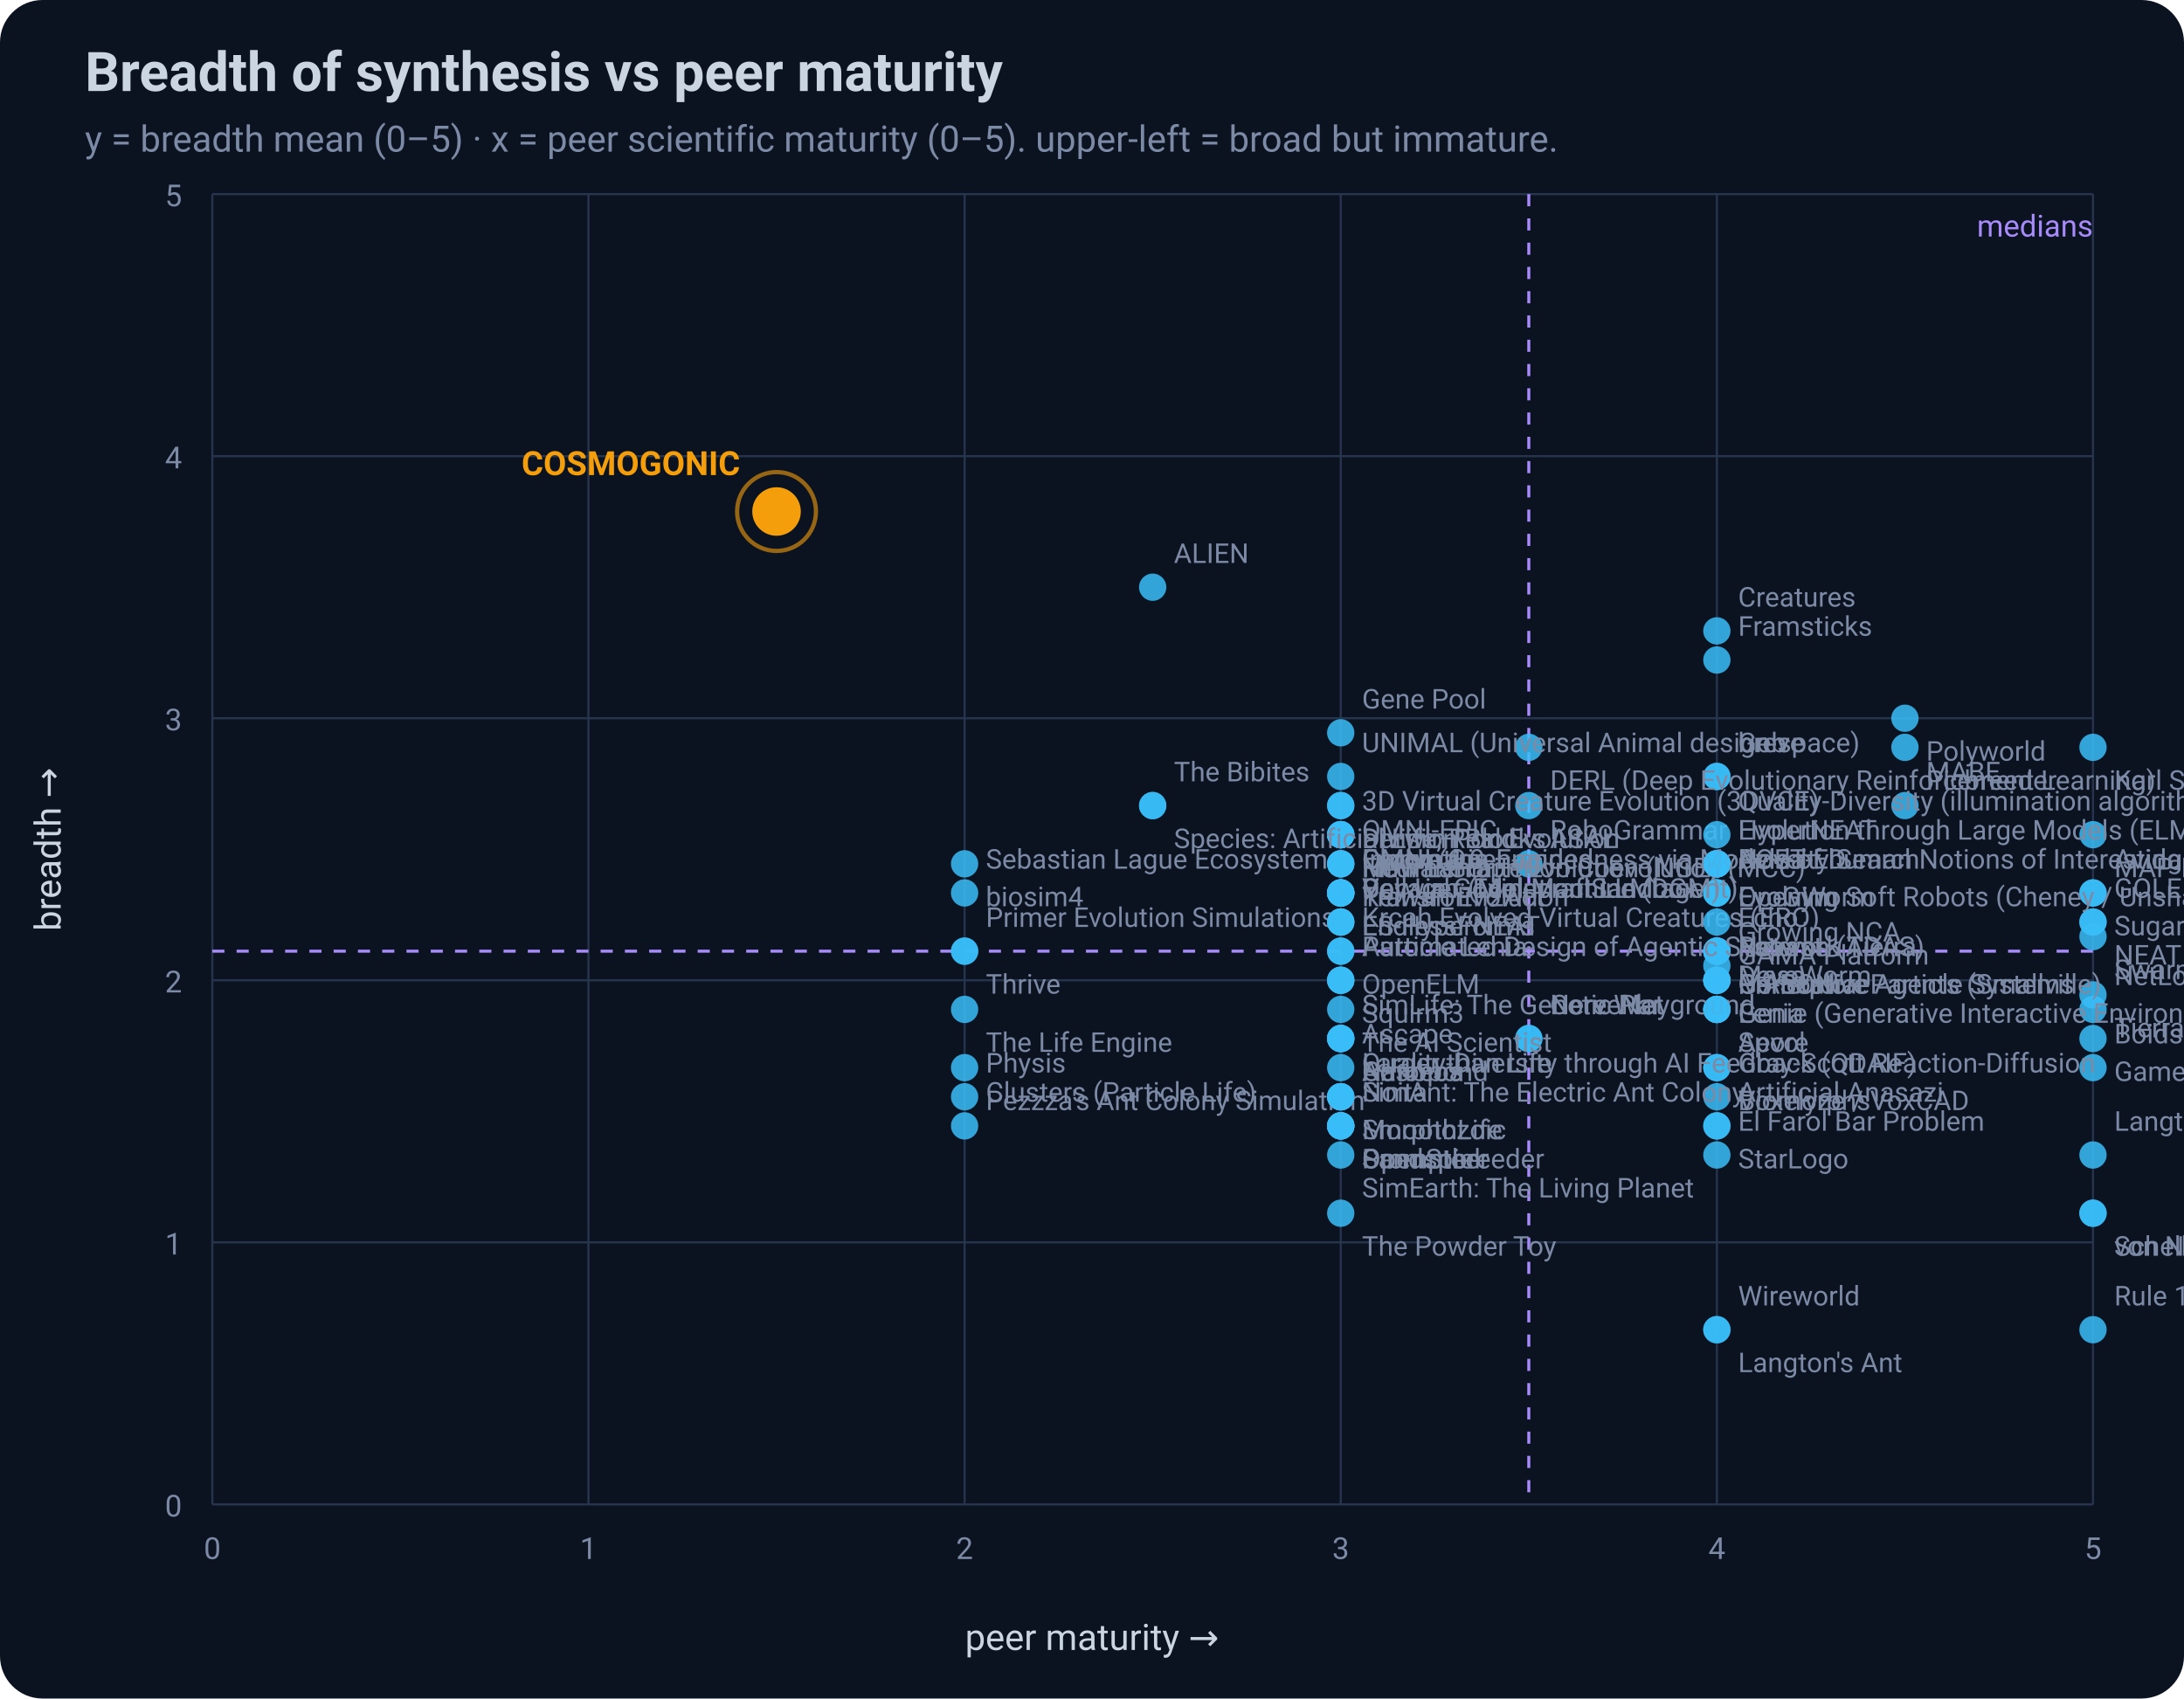
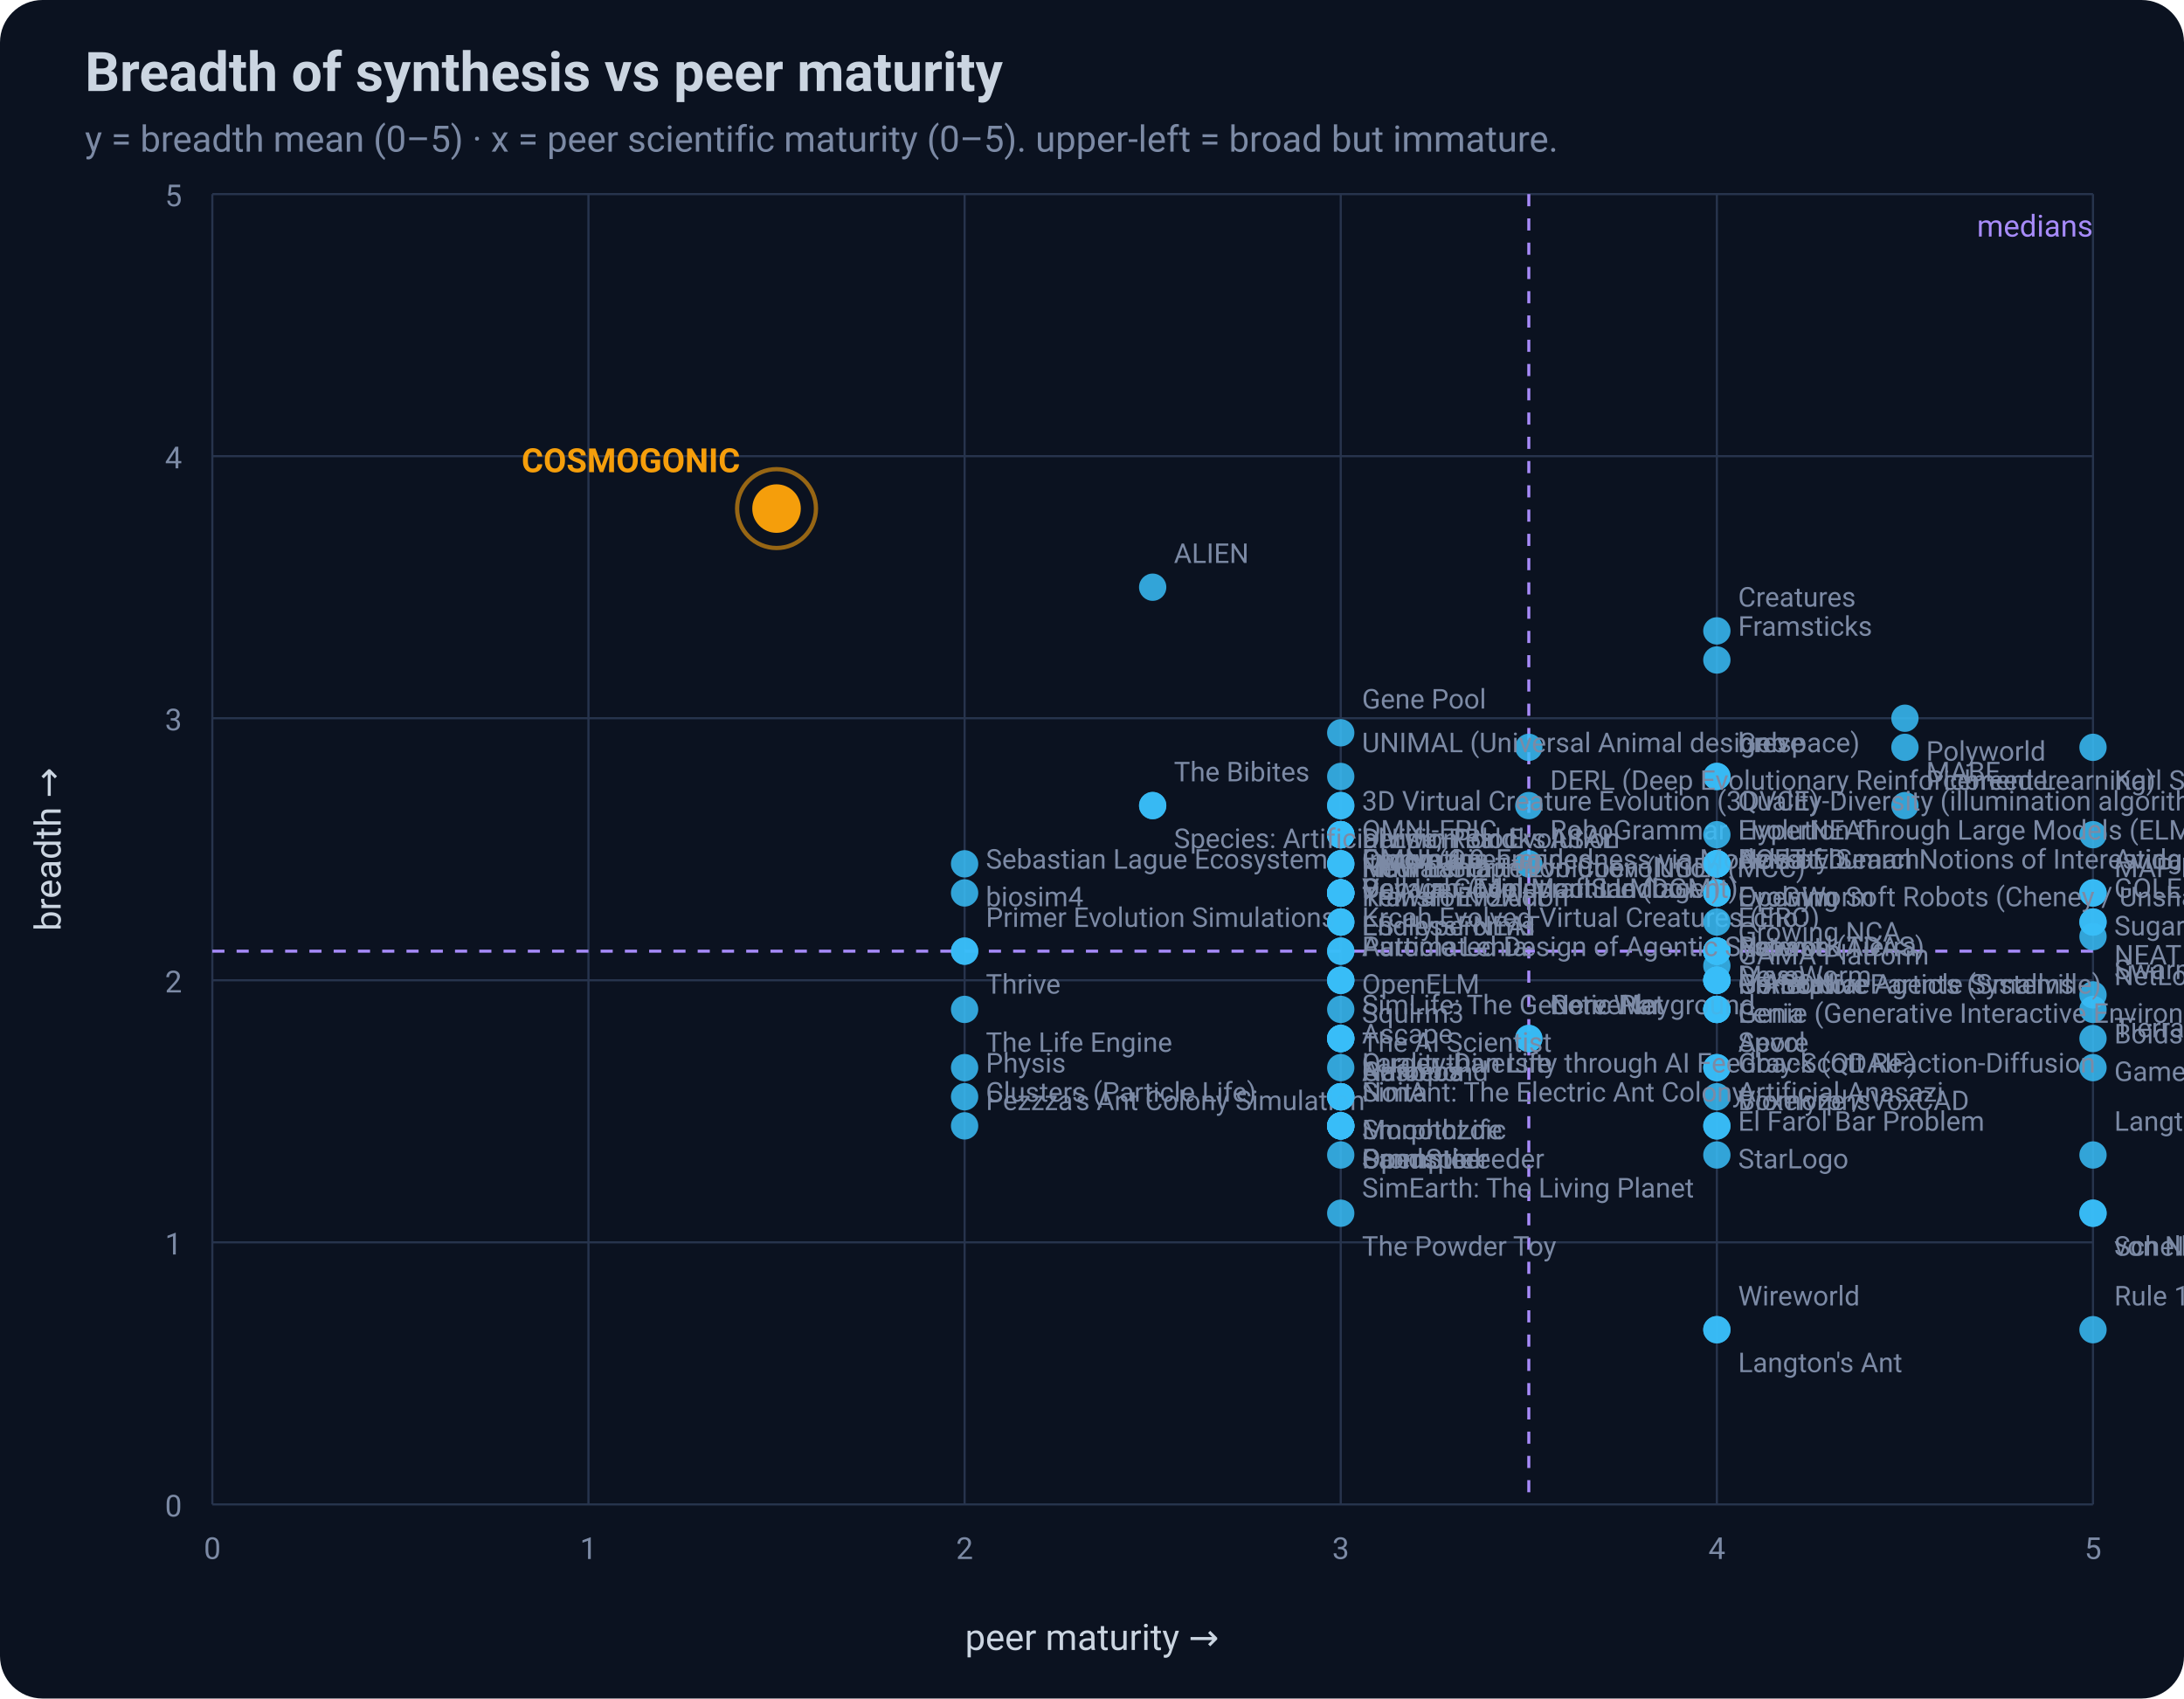
<svg xmlns="http://www.w3.org/2000/svg" viewBox="0 0 720 560" font-family="ui-sans-serif,system-ui,Segoe UI,Roboto,sans-serif" role="img" aria-label="Breadth vs peer maturity scatter">
  <rect width="720" height="560" rx="14" fill="#0b1220" />
  <text x="28" y="30" fill="#cbd5e1" font-size="18" font-weight="700">Breadth of synthesis vs peer maturity</text>
  <text x="28" y="50" fill="#7c8aa5" font-size="12">y = breadth mean (0–5) · x = peer scientific maturity (0–5). upper-left = broad but immature.</text>
  <line x1="70" y1="64" x2="70" y2="496" stroke="#27344d" stroke-width="0.7" />
  <line x1="70" y1="496" x2="690" y2="496" stroke="#27344d" stroke-width="0.7" />
  <text x="70" y="514" fill="#7c8aa5" font-size="10" text-anchor="middle">0</text>
  <text x="60" y="500" fill="#7c8aa5" font-size="10" text-anchor="end">0</text>
  <line x1="194" y1="64" x2="194" y2="496" stroke="#27344d" stroke-width="0.7" />
  <line x1="70" y1="409.6" x2="690" y2="409.6" stroke="#27344d" stroke-width="0.7" />
  <text x="194" y="514" fill="#7c8aa5" font-size="10" text-anchor="middle">1</text>
  <text x="60" y="413.6" fill="#7c8aa5" font-size="10" text-anchor="end">1</text>
  <line x1="318" y1="64" x2="318" y2="496" stroke="#27344d" stroke-width="0.7" />
  <line x1="70" y1="323.2" x2="690" y2="323.2" stroke="#27344d" stroke-width="0.7" />
  <text x="318" y="514" fill="#7c8aa5" font-size="10" text-anchor="middle">2</text>
  <text x="60" y="327.2" fill="#7c8aa5" font-size="10" text-anchor="end">2</text>
  <line x1="442" y1="64" x2="442" y2="496" stroke="#27344d" stroke-width="0.7" />
  <line x1="70" y1="236.8" x2="690" y2="236.8" stroke="#27344d" stroke-width="0.7" />
  <text x="442" y="514" fill="#7c8aa5" font-size="10" text-anchor="middle">3</text>
  <text x="60" y="240.8" fill="#7c8aa5" font-size="10" text-anchor="end">3</text>
  <line x1="566" y1="64" x2="566" y2="496" stroke="#27344d" stroke-width="0.7" />
  <line x1="70" y1="150.4" x2="690" y2="150.4" stroke="#27344d" stroke-width="0.7" />
  <text x="566" y="514" fill="#7c8aa5" font-size="10" text-anchor="middle">4</text>
  <text x="60" y="154.4" fill="#7c8aa5" font-size="10" text-anchor="end">4</text>
  <line x1="690" y1="64" x2="690" y2="496" stroke="#27344d" stroke-width="0.7" />
  <line x1="70" y1="64" x2="690" y2="64" stroke="#27344d" stroke-width="0.7" />
  <text x="690" y="514" fill="#7c8aa5" font-size="10" text-anchor="middle">5</text>
  <text x="60" y="68" fill="#7c8aa5" font-size="10" text-anchor="end">5</text>
  <line x1="504" y1="64" x2="504" y2="496" stroke="#a78bfa" stroke-dasharray="4 4" stroke-width="1" />
  <line x1="70" y1="313.6" x2="690" y2="313.6" stroke="#a78bfa" stroke-dasharray="4 4" stroke-width="1" />
  <text x="690" y="78" fill="#a78bfa" font-size="10" text-anchor="end">medians</text>
  <text x="360" y="544" fill="#cbd5e1" font-size="12" text-anchor="middle">peer maturity →</text>
  <text x="20" y="280" fill="#cbd5e1" font-size="12" text-anchor="middle" transform="rotate(-90 20 280)">breadth →</text>
-   <circle cx="256" cy="168.64" r="8" fill="#f59e0b" />
-   <circle cx="256" cy="168.64" r="13" fill="none" stroke="#f59e0b" stroke-width="1.4" opacity="0.6" />
-   <text x="244" y="156.64" fill="#f59e0b" font-size="11" font-weight="700" text-anchor="end">COSMOGONIC</text>
+   <circle cx="256" cy="167.68" r="8" fill="#f59e0b" />
+   <circle cx="256" cy="167.68" r="13" fill="none" stroke="#f59e0b" stroke-width="1.4" opacity="0.6" />
+   <text x="244" y="155.68" fill="#f59e0b" font-size="11" font-weight="700" text-anchor="end">COSMOGONIC</text>
  <circle cx="690" cy="342.4" r="4.5" fill="#38bdf8" opacity="0.85" />
  <text x="697" y="356.4" fill="#7c8aa5" font-size="9">Game of Life</text>
  <circle cx="690" cy="352" r="4.5" fill="#38bdf8" opacity="0.85" />
  <text x="697" y="344" fill="#7c8aa5" font-size="9">Boids</text>
  <circle cx="566" cy="352" r="4.5" fill="#38bdf8" opacity="0.85" />
  <text x="573" y="366" fill="#7c8aa5" font-size="9">Biomorphs</text>
  <circle cx="504" cy="342.4" r="4.5" fill="#38bdf8" opacity="0.85" />
  <text x="511" y="334.4" fill="#7c8aa5" font-size="9">Core War</text>
  <circle cx="690" cy="328" r="4.5" fill="#38bdf8" opacity="0.85" />
  <text x="697" y="342" fill="#7c8aa5" font-size="9">Tierra</text>
  <circle cx="690" cy="294.4" r="4.5" fill="#38bdf8" opacity="0.85" />
  <text x="697" y="286.4" fill="#7c8aa5" font-size="9">Avida</text>
  <circle cx="628" cy="236.8" r="4.5" fill="#38bdf8" opacity="0.85" />
  <text x="635" y="250.8" fill="#7c8aa5" font-size="9">Polyworld</text>
  <circle cx="566" cy="217.6" r="4.5" fill="#38bdf8" opacity="0.85" />
  <text x="573" y="209.6" fill="#7c8aa5" font-size="9">Framsticks</text>
  <circle cx="690" cy="246.4" r="4.5" fill="#38bdf8" opacity="0.85" />
  <text x="697" y="260.4" fill="#7c8aa5" font-size="9">Karl Sims VC</text>
  <circle cx="566" cy="208" r="4.5" fill="#38bdf8" opacity="0.85" />
  <text x="573" y="200" fill="#7c8aa5" font-size="9">Creatures</text>
  <circle cx="442" cy="265.6" r="4.5" fill="#38bdf8" opacity="0.85" />
  <text x="449" y="279.6" fill="#7c8aa5" font-size="9">Darwin Pond</text>
  <circle cx="442" cy="241.6" r="4.5" fill="#38bdf8" opacity="0.85" />
  <text x="449" y="233.6" fill="#7c8aa5" font-size="9">Gene Pool</text>
  <circle cx="690" cy="294.4" r="4.5" fill="#38bdf8" opacity="0.85" />
  <text x="697" y="308.4" fill="#7c8aa5" font-size="9">Sugarscape</text>
  <circle cx="566" cy="313.6" r="4.5" fill="#38bdf8" opacity="0.85" />
  <text x="573" y="305.6" fill="#7c8aa5" font-size="9">Echo</text>
  <circle cx="690" cy="308.8" r="4.5" fill="#38bdf8" opacity="0.85" />
  <text x="697" y="322.8" fill="#7c8aa5" font-size="9">Swarm</text>
  <circle cx="566" cy="256" r="4.5" fill="#38bdf8" opacity="0.85" />
  <text x="573" y="248" fill="#7c8aa5" font-size="9">breve</text>
  <circle cx="628" cy="246.4" r="4.5" fill="#38bdf8" opacity="0.85" />
  <text x="635" y="260.4" fill="#7c8aa5" font-size="9">Picbreeder</text>
  <circle cx="628" cy="265.6" r="4.5" fill="#38bdf8" opacity="0.85" />
  <text x="635" y="257.6" fill="#7c8aa5" font-size="9">MABE</text>
  <circle cx="566" cy="323.2" r="4.5" fill="#38bdf8" opacity="0.85" />
  <text x="573" y="337.2" fill="#7c8aa5" font-size="9">Lenia</text>
  <circle cx="566" cy="318.4" r="4.5" fill="#38bdf8" opacity="0.85" />
  <text x="573" y="310.4" fill="#7c8aa5" font-size="9">Growing NCA</text>
  <circle cx="566" cy="284.8" r="4.5" fill="#38bdf8" opacity="0.85" />
  <text x="573" y="298.8" fill="#7c8aa5" font-size="9">OpenWorm</text>
  <circle cx="566" cy="294.4" r="4.5" fill="#38bdf8" opacity="0.85" />
  <text x="573" y="286.4" fill="#7c8aa5" font-size="9">POET</text>
  <circle cx="566" cy="284.8" r="4.5" fill="#38bdf8" opacity="0.85" />
  <text x="573" y="298.8" fill="#7c8aa5" font-size="9">EvoGym</text>
  <circle cx="380" cy="193.6" r="4.5" fill="#38bdf8" opacity="0.85" />
  <text x="387" y="185.6" fill="#7c8aa5" font-size="9">ALIEN</text>
  <circle cx="504" cy="265.6" r="4.5" fill="#38bdf8" opacity="0.85" />
  <text x="511" y="279.6" fill="#7c8aa5" font-size="9">ASAL</text>
  <circle cx="566" cy="438.4" r="4.5" fill="#38bdf8" opacity="0.85" />
  <text x="573" y="430.4" fill="#7c8aa5" font-size="9">Wireworld</text>
  <circle cx="566" cy="438.4" r="4.5" fill="#38bdf8" opacity="0.85" />
  <text x="573" y="452.4" fill="#7c8aa5" font-size="9">Langton's Ant</text>
  <circle cx="690" cy="380.8" r="4.5" fill="#38bdf8" opacity="0.85" />
  <text x="697" y="372.8" fill="#7c8aa5" font-size="9">Langton's Loops</text>
  <circle cx="690" cy="400" r="4.5" fill="#38bdf8" opacity="0.85" />
  <text x="697" y="414" fill="#7c8aa5" font-size="9">von Neumann Universal Constructor</text>
  <circle cx="690" cy="438.4" r="4.5" fill="#38bdf8" opacity="0.85" />
  <text x="697" y="430.4" fill="#7c8aa5" font-size="9">Rule 110</text>
  <circle cx="442" cy="361.6" r="4.5" fill="#38bdf8" opacity="0.85" />
  <text x="449" y="375.6" fill="#7c8aa5" font-size="9">SmoothLife</text>
  <circle cx="442" cy="361.6" r="4.5" fill="#38bdf8" opacity="0.85" />
  <text x="449" y="353.6" fill="#7c8aa5" font-size="9">Larger than Life</text>
  <circle cx="442" cy="275.2" r="4.5" fill="#38bdf8" opacity="0.85" />
  <text x="449" y="289.2" fill="#7c8aa5" font-size="9">Flow Lenia</text>
  <circle cx="442" cy="323.2" r="4.5" fill="#38bdf8" opacity="0.85" />
  <text x="449" y="315.2" fill="#7c8aa5" font-size="9">Particle Lenia</text>
  <circle cx="566" cy="313.6" r="4.5" fill="#38bdf8" opacity="0.85" />
  <text x="573" y="327.6" fill="#7c8aa5" font-size="9">Primordial Particle Systems</text>
  <circle cx="566" cy="361.6" r="4.5" fill="#38bdf8" opacity="0.85" />
  <text x="573" y="353.6" fill="#7c8aa5" font-size="9">Gray-Scott Reaction-Diffusion</text>
  <circle cx="566" cy="332.8" r="4.5" fill="#38bdf8" opacity="0.85" />
  <text x="573" y="346.8" fill="#7c8aa5" font-size="9">Aevol</text>
  <circle cx="566" cy="294.4" r="4.5" fill="#38bdf8" opacity="0.85" />
  <text x="573" y="286.4" fill="#7c8aa5" font-size="9">Avida-ED</text>
  <circle cx="442" cy="342.4" r="4.5" fill="#38bdf8" opacity="0.85" />
  <text x="449" y="356.4" fill="#7c8aa5" font-size="9">Nanopond</text>
  <circle cx="318" cy="361.6" r="4.5" fill="#38bdf8" opacity="0.85" />
  <text x="325" y="353.6" fill="#7c8aa5" font-size="9">Physis</text>
  <circle cx="442" cy="342.4" r="4.5" fill="#38bdf8" opacity="0.85" />
  <text x="449" y="356.4" fill="#7c8aa5" font-size="9">Cosmos</text>
  <circle cx="566" cy="256" r="4.5" fill="#38bdf8" opacity="0.85" />
  <text x="573" y="248" fill="#7c8aa5" font-size="9">Geb</text>
  <circle cx="442" cy="342.4" r="4.5" fill="#38bdf8" opacity="0.85" />
  <text x="449" y="356.4" fill="#7c8aa5" font-size="9">Amoeba</text>
  <circle cx="442" cy="294.4" r="4.5" fill="#38bdf8" opacity="0.85" />
  <text x="449" y="286.4" fill="#7c8aa5" font-size="9">Evolve 4.0</text>
  <circle cx="442" cy="323.2" r="4.5" fill="#38bdf8" opacity="0.85" />
  <text x="449" y="337.2" fill="#7c8aa5" font-size="9">Squirm3</text>
  <circle cx="566" cy="323.2" r="4.5" fill="#38bdf8" opacity="0.85" />
  <text x="573" y="315.2" fill="#7c8aa5" font-size="9">Network Tierra</text>
  <circle cx="318" cy="284.8" r="4.5" fill="#38bdf8" opacity="0.85" />
  <text x="325" y="298.8" fill="#7c8aa5" font-size="9">biosim4</text>
  <circle cx="690" cy="304" r="4.5" fill="#38bdf8" opacity="0.85" />
  <text x="697" y="296" fill="#7c8aa5" font-size="9">GOLEM (Genetically Organized Lifelike Electro Mechanics)</text>
  <circle cx="566" cy="352" r="4.5" fill="#38bdf8" opacity="0.85" />
  <text x="573" y="366" fill="#7c8aa5" font-size="9">Voxelyze / VoxCAD</text>
  <circle cx="442" cy="275.2" r="4.5" fill="#38bdf8" opacity="0.85" />
  <text x="449" y="267.2" fill="#7c8aa5" font-size="9">3D Virtual Creature Evolution (3DVCE)</text>
  <circle cx="504" cy="246.4" r="4.5" fill="#38bdf8" opacity="0.85" />
  <text x="511" y="260.4" fill="#7c8aa5" font-size="9">DERL (Deep Evolutionary Reinforcement Learning)</text>
  <circle cx="442" cy="256" r="4.5" fill="#38bdf8" opacity="0.85" />
  <text x="449" y="248" fill="#7c8aa5" font-size="9">UNIMAL (Universal Animal design space)</text>
  <circle cx="566" cy="284.8" r="4.5" fill="#38bdf8" opacity="0.85" />
  <text x="573" y="298.8" fill="#7c8aa5" font-size="9">Evolving Soft Robots (Cheney / Unshackling Evolution)</text>
  <circle cx="504" cy="284.8" r="4.5" fill="#38bdf8" opacity="0.85" />
  <text x="511" y="276.8" fill="#7c8aa5" font-size="9">RoboGrammar</text>
  <circle cx="442" cy="284.8" r="4.5" fill="#38bdf8" opacity="0.85" />
  <text x="449" y="298.8" fill="#7c8aa5" font-size="9">Transform2Act</text>
  <circle cx="504" cy="342.4" r="4.5" fill="#38bdf8" opacity="0.85" />
  <text x="511" y="334.4" fill="#7c8aa5" font-size="9">NerveNet</text>
  <circle cx="442" cy="275.2" r="4.5" fill="#38bdf8" opacity="0.85" />
  <text x="449" y="289.2" fill="#7c8aa5" font-size="9">Neural Graph Evolution (NGE)</text>
  <circle cx="442" cy="313.6" r="4.5" fill="#38bdf8" opacity="0.85" />
  <text x="449" y="305.6" fill="#7c8aa5" font-size="9">Krcah Evolved Virtual Creatures (ERO)</text>
  <circle cx="690" cy="304" r="4.5" fill="#38bdf8" opacity="0.85" />
  <text x="697" y="318" fill="#7c8aa5" font-size="9">NEAT (NeuroEvolution of Augmenting Topologies)</text>
  <circle cx="566" cy="284.8" r="4.5" fill="#38bdf8" opacity="0.85" />
  <text x="573" y="276.8" fill="#7c8aa5" font-size="9">HyperNEAT</text>
  <circle cx="442" cy="294.4" r="4.5" fill="#38bdf8" opacity="0.85" />
  <text x="449" y="308.4" fill="#7c8aa5" font-size="9">ES-HyperNEAT</text>
  <circle cx="566" cy="294.4" r="4.5" fill="#38bdf8" opacity="0.85" />
  <text x="573" y="286.4" fill="#7c8aa5" font-size="9">Novelty Search</text>
  <circle cx="690" cy="275.2" r="4.5" fill="#38bdf8" opacity="0.85" />
  <text x="697" y="289.2" fill="#7c8aa5" font-size="9">MAP-Elites</text>
  <circle cx="566" cy="275.2" r="4.5" fill="#38bdf8" opacity="0.85" />
  <text x="573" y="267.2" fill="#7c8aa5" font-size="9">Quality-Diversity (illumination algorithms)</text>
  <circle cx="566" cy="313.6" r="4.5" fill="#38bdf8" opacity="0.85" />
  <text x="573" y="327.6" fill="#7c8aa5" font-size="9">Go-Explore</text>
  <circle cx="442" cy="294.4" r="4.5" fill="#38bdf8" opacity="0.85" />
  <text x="449" y="286.4" fill="#7c8aa5" font-size="9">OMNI (Open-endedness via Models of human Notions of Interestingness)</text>
  <circle cx="442" cy="275.2" r="4.5" fill="#38bdf8" opacity="0.85" />
  <text x="449" y="289.2" fill="#7c8aa5" font-size="9">Minimal Criterion Coevolution (MCC)</text>
  <circle cx="442" cy="294.4" r="4.5" fill="#38bdf8" opacity="0.85" />
  <text x="449" y="286.4" fill="#7c8aa5" font-size="9">Innovation Engines</text>
  <circle cx="442" cy="294.4" r="4.5" fill="#38bdf8" opacity="0.85" />
  <text x="449" y="308.4" fill="#7c8aa5" font-size="9">EndlessForms</text>
  <circle cx="690" cy="332.8" r="4.5" fill="#38bdf8" opacity="0.85" />
  <text x="697" y="324.8" fill="#7c8aa5" font-size="9">NetLogo</text>
  <circle cx="566" cy="313.6" r="4.5" fill="#38bdf8" opacity="0.85" />
  <text x="573" y="327.6" fill="#7c8aa5" font-size="9">MASON</text>
  <circle cx="566" cy="323.2" r="4.5" fill="#38bdf8" opacity="0.85" />
  <text x="573" y="315.2" fill="#7c8aa5" font-size="9">Repast</text>
  <circle cx="566" cy="371.2" r="4.5" fill="#38bdf8" opacity="0.85" />
  <text x="573" y="385.2" fill="#7c8aa5" font-size="9">StarLogo</text>
  <circle cx="442" cy="352" r="4.5" fill="#38bdf8" opacity="0.85" />
  <text x="449" y="344" fill="#7c8aa5" font-size="9">Ascape</text>
  <circle cx="566" cy="304" r="4.5" fill="#38bdf8" opacity="0.85" />
  <text x="573" y="318" fill="#7c8aa5" font-size="9">GAMA Platform</text>
  <circle cx="566" cy="332.8" r="4.5" fill="#38bdf8" opacity="0.85" />
  <text x="573" y="324.8" fill="#7c8aa5" font-size="9">Mesa</text>
  <circle cx="442" cy="371.2" r="4.5" fill="#38bdf8" opacity="0.85" />
  <text x="449" y="385.2" fill="#7c8aa5" font-size="9">OpenSteer</text>
  <circle cx="566" cy="371.2" r="4.5" fill="#38bdf8" opacity="0.85" />
  <text x="573" y="363.2" fill="#7c8aa5" font-size="9">Artificial Anasazi</text>
  <circle cx="690" cy="400" r="4.5" fill="#38bdf8" opacity="0.85" />
  <text x="697" y="414" fill="#7c8aa5" font-size="9">Schelling Segregation Model</text>
  <circle cx="566" cy="380.8" r="4.5" fill="#38bdf8" opacity="0.85" />
  <text x="573" y="372.8" fill="#7c8aa5" font-size="9">El Farol Bar Problem</text>
  <circle cx="566" cy="332.8" r="4.5" fill="#38bdf8" opacity="0.85" />
  <text x="573" y="346.8" fill="#7c8aa5" font-size="9">Spore</text>
  <circle cx="442" cy="342.4" r="4.5" fill="#38bdf8" opacity="0.85" />
  <text x="449" y="334.4" fill="#7c8aa5" font-size="9">SimLife: The Genetic Playground</text>
  <circle cx="442" cy="380.8" r="4.5" fill="#38bdf8" opacity="0.85" />
  <text x="449" y="394.8" fill="#7c8aa5" font-size="9">SimEarth: The Living Planet</text>
  <circle cx="442" cy="371.2" r="4.5" fill="#38bdf8" opacity="0.85" />
  <text x="449" y="363.2" fill="#7c8aa5" font-size="9">SimAnt: The Electric Ant Colony</text>
  <circle cx="318" cy="313.6" r="4.5" fill="#38bdf8" opacity="0.85" />
  <text x="325" y="327.6" fill="#7c8aa5" font-size="9">Thrive</text>
  <circle cx="442" cy="304" r="4.5" fill="#38bdf8" opacity="0.85" />
  <text x="449" y="296" fill="#7c8aa5" font-size="9">Cell Lab: Evolution Sandbox</text>
  <circle cx="380" cy="265.6" r="4.5" fill="#38bdf8" opacity="0.85" />
  <text x="387" y="279.6" fill="#7c8aa5" font-size="9">Species: Artificial Life, Real Evolution</text>
  <circle cx="380" cy="265.6" r="4.5" fill="#38bdf8" opacity="0.85" />
  <text x="387" y="257.6" fill="#7c8aa5" font-size="9">The Bibites</text>
  <circle cx="442" cy="400" r="4.5" fill="#38bdf8" opacity="0.85" />
  <text x="449" y="414" fill="#7c8aa5" font-size="9">The Powder Toy</text>
  <circle cx="442" cy="371.2" r="4.5" fill="#38bdf8" opacity="0.85" />
  <text x="449" y="363.2" fill="#7c8aa5" font-size="9">Noita</text>
  <circle cx="318" cy="332.8" r="4.5" fill="#38bdf8" opacity="0.85" />
  <text x="325" y="346.8" fill="#7c8aa5" font-size="9">The Life Engine</text>
  <circle cx="318" cy="371.2" r="4.5" fill="#38bdf8" opacity="0.85" />
  <text x="325" y="363.2" fill="#7c8aa5" font-size="9">Clusters (Particle Life)</text>
  <circle cx="442" cy="371.2" r="4.5" fill="#38bdf8" opacity="0.85" />
  <text x="449" y="385.2" fill="#7c8aa5" font-size="9">Sandspiel</text>
  <circle cx="318" cy="294.4" r="4.5" fill="#38bdf8" opacity="0.85" />
  <text x="325" y="286.4" fill="#7c8aa5" font-size="9">Sebastian Lague Ecosystem</text>
  <circle cx="318" cy="352" r="4.5" fill="#38bdf8" opacity="0.85" />
  <text x="325" y="366" fill="#7c8aa5" font-size="9">Pezzza's Ant Colony Simulation</text>
  <circle cx="318" cy="313.6" r="4.5" fill="#38bdf8" opacity="0.85" />
  <text x="325" y="305.6" fill="#7c8aa5" font-size="9">Primer Evolution Simulations</text>
  <circle cx="442" cy="284.8" r="4.5" fill="#38bdf8" opacity="0.85" />
  <text x="449" y="298.8" fill="#7c8aa5" font-size="9">Keiwan Evolution</text>
  <circle cx="566" cy="332.8" r="4.5" fill="#38bdf8" opacity="0.85" />
  <text x="573" y="324.8" fill="#7c8aa5" font-size="9">DevoWorm</text>
  <circle cx="442" cy="361.6" r="4.5" fill="#38bdf8" opacity="0.85" />
  <text x="449" y="375.6" fill="#7c8aa5" font-size="9">Morphozoic</text>
  <circle cx="442" cy="294.4" r="4.5" fill="#38bdf8" opacity="0.85" />
  <text x="449" y="286.4" fill="#7c8aa5" font-size="9">Chromaria</text>
  <circle cx="442" cy="265.6" r="4.5" fill="#38bdf8" opacity="0.85" />
  <text x="449" y="279.6" fill="#7c8aa5" font-size="9">Division Blocks</text>
  <circle cx="442" cy="304" r="4.5" fill="#38bdf8" opacity="0.85" />
  <text x="449" y="296" fill="#7c8aa5" font-size="9">Voyager (Minecraft LLM agent)</text>
  <circle cx="566" cy="313.6" r="4.5" fill="#38bdf8" opacity="0.85" />
  <text x="573" y="327.6" fill="#7c8aa5" font-size="9">Generative Agents (Smallville)</text>
  <circle cx="442" cy="284.8" r="4.5" fill="#38bdf8" opacity="0.85" />
  <text x="449" y="276.8" fill="#7c8aa5" font-size="9">OMNI-EPIC</text>
  <circle cx="566" cy="323.2" r="4.5" fill="#38bdf8" opacity="0.85" />
  <text x="573" y="337.2" fill="#7c8aa5" font-size="9">Genie (Generative Interactive Environments)</text>
  <circle cx="566" cy="284.8" r="4.5" fill="#38bdf8" opacity="0.85" />
  <text x="573" y="276.8" fill="#7c8aa5" font-size="9">Evolution through Large Models (ELM)</text>
  <circle cx="442" cy="313.6" r="4.5" fill="#38bdf8" opacity="0.85" />
  <text x="449" y="327.6" fill="#7c8aa5" font-size="9">OpenELM</text>
  <circle cx="442" cy="323.2" r="4.5" fill="#38bdf8" opacity="0.85" />
  <text x="449" y="315.2" fill="#7c8aa5" font-size="9">Automated Design of Agentic Systems (ADAS)</text>
  <circle cx="442" cy="332.8" r="4.5" fill="#38bdf8" opacity="0.85" />
  <text x="449" y="346.8" fill="#7c8aa5" font-size="9">The AI Scientist</text>
  <circle cx="442" cy="304" r="4.5" fill="#38bdf8" opacity="0.85" />
  <text x="449" y="296" fill="#7c8aa5" font-size="9">Darwin Godel Machine (DGM)</text>
  <circle cx="442" cy="371.2" r="4.5" fill="#38bdf8" opacity="0.85" />
  <text x="449" y="385.2" fill="#7c8aa5" font-size="9">Promptbreeder</text>
  <circle cx="442" cy="361.6" r="4.5" fill="#38bdf8" opacity="0.85" />
  <text x="449" y="353.6" fill="#7c8aa5" font-size="9">Quality-Diversity through AI Feedback (QDAIF)</text>
</svg>
